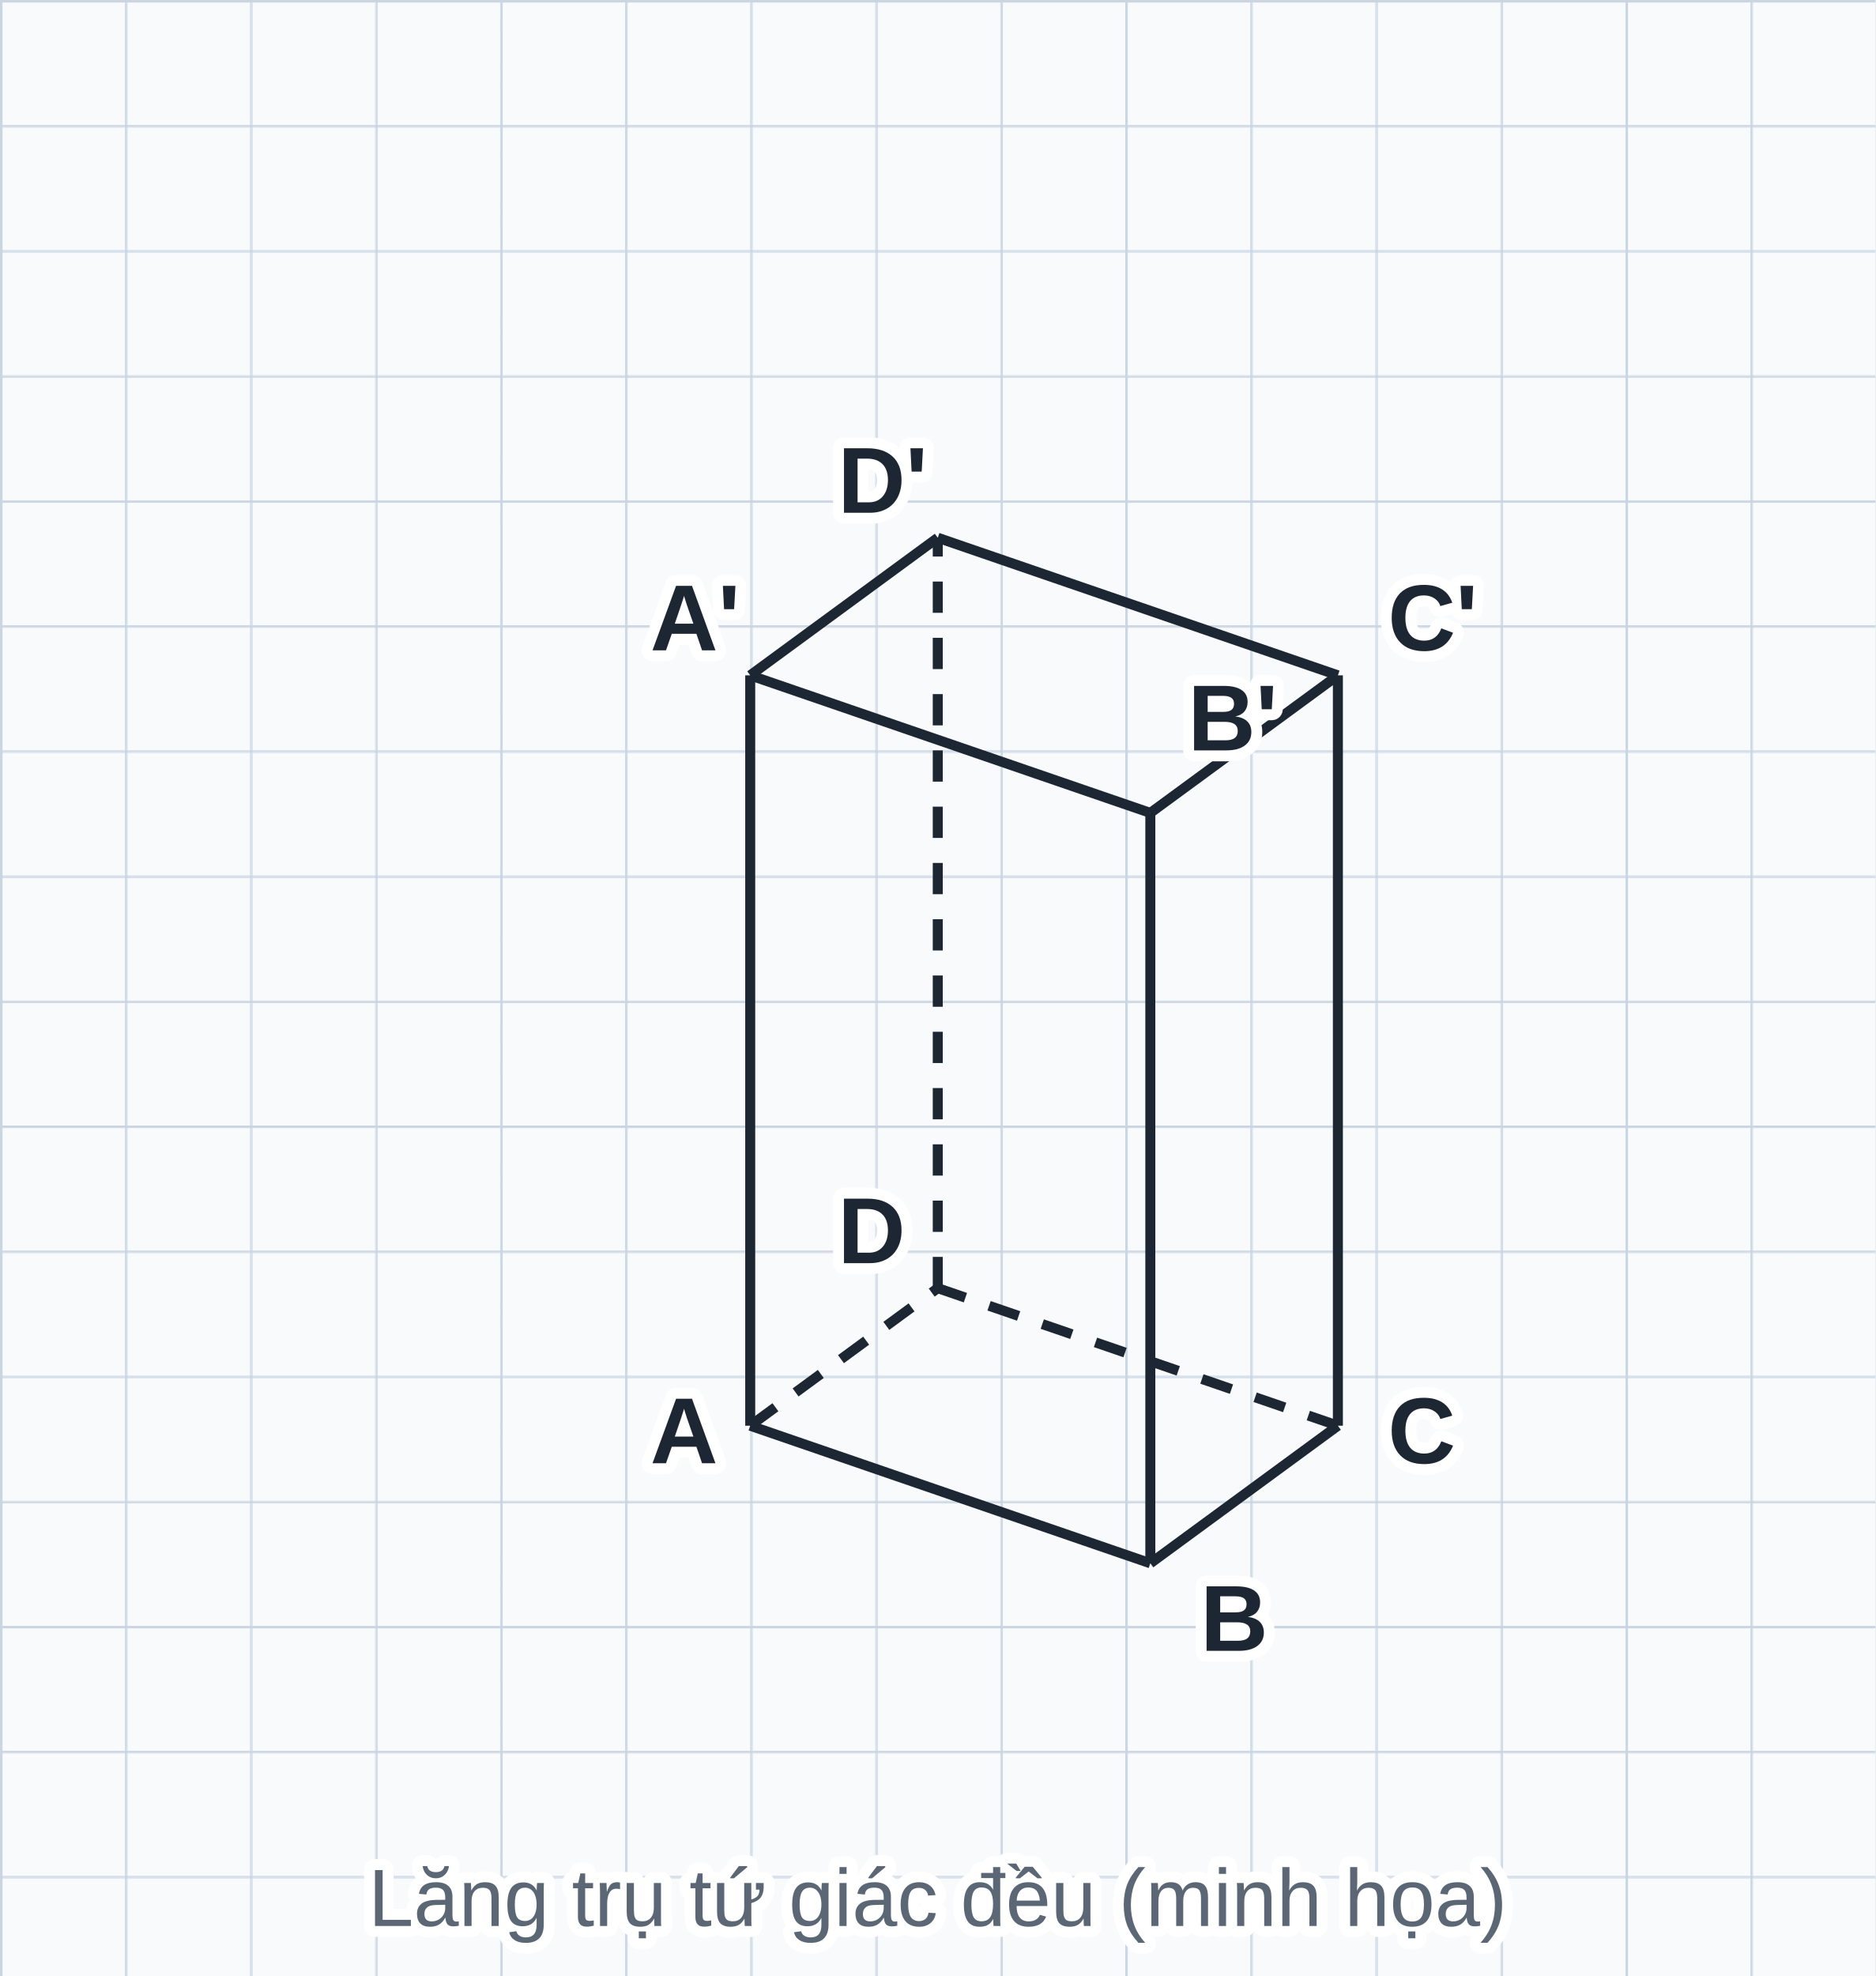
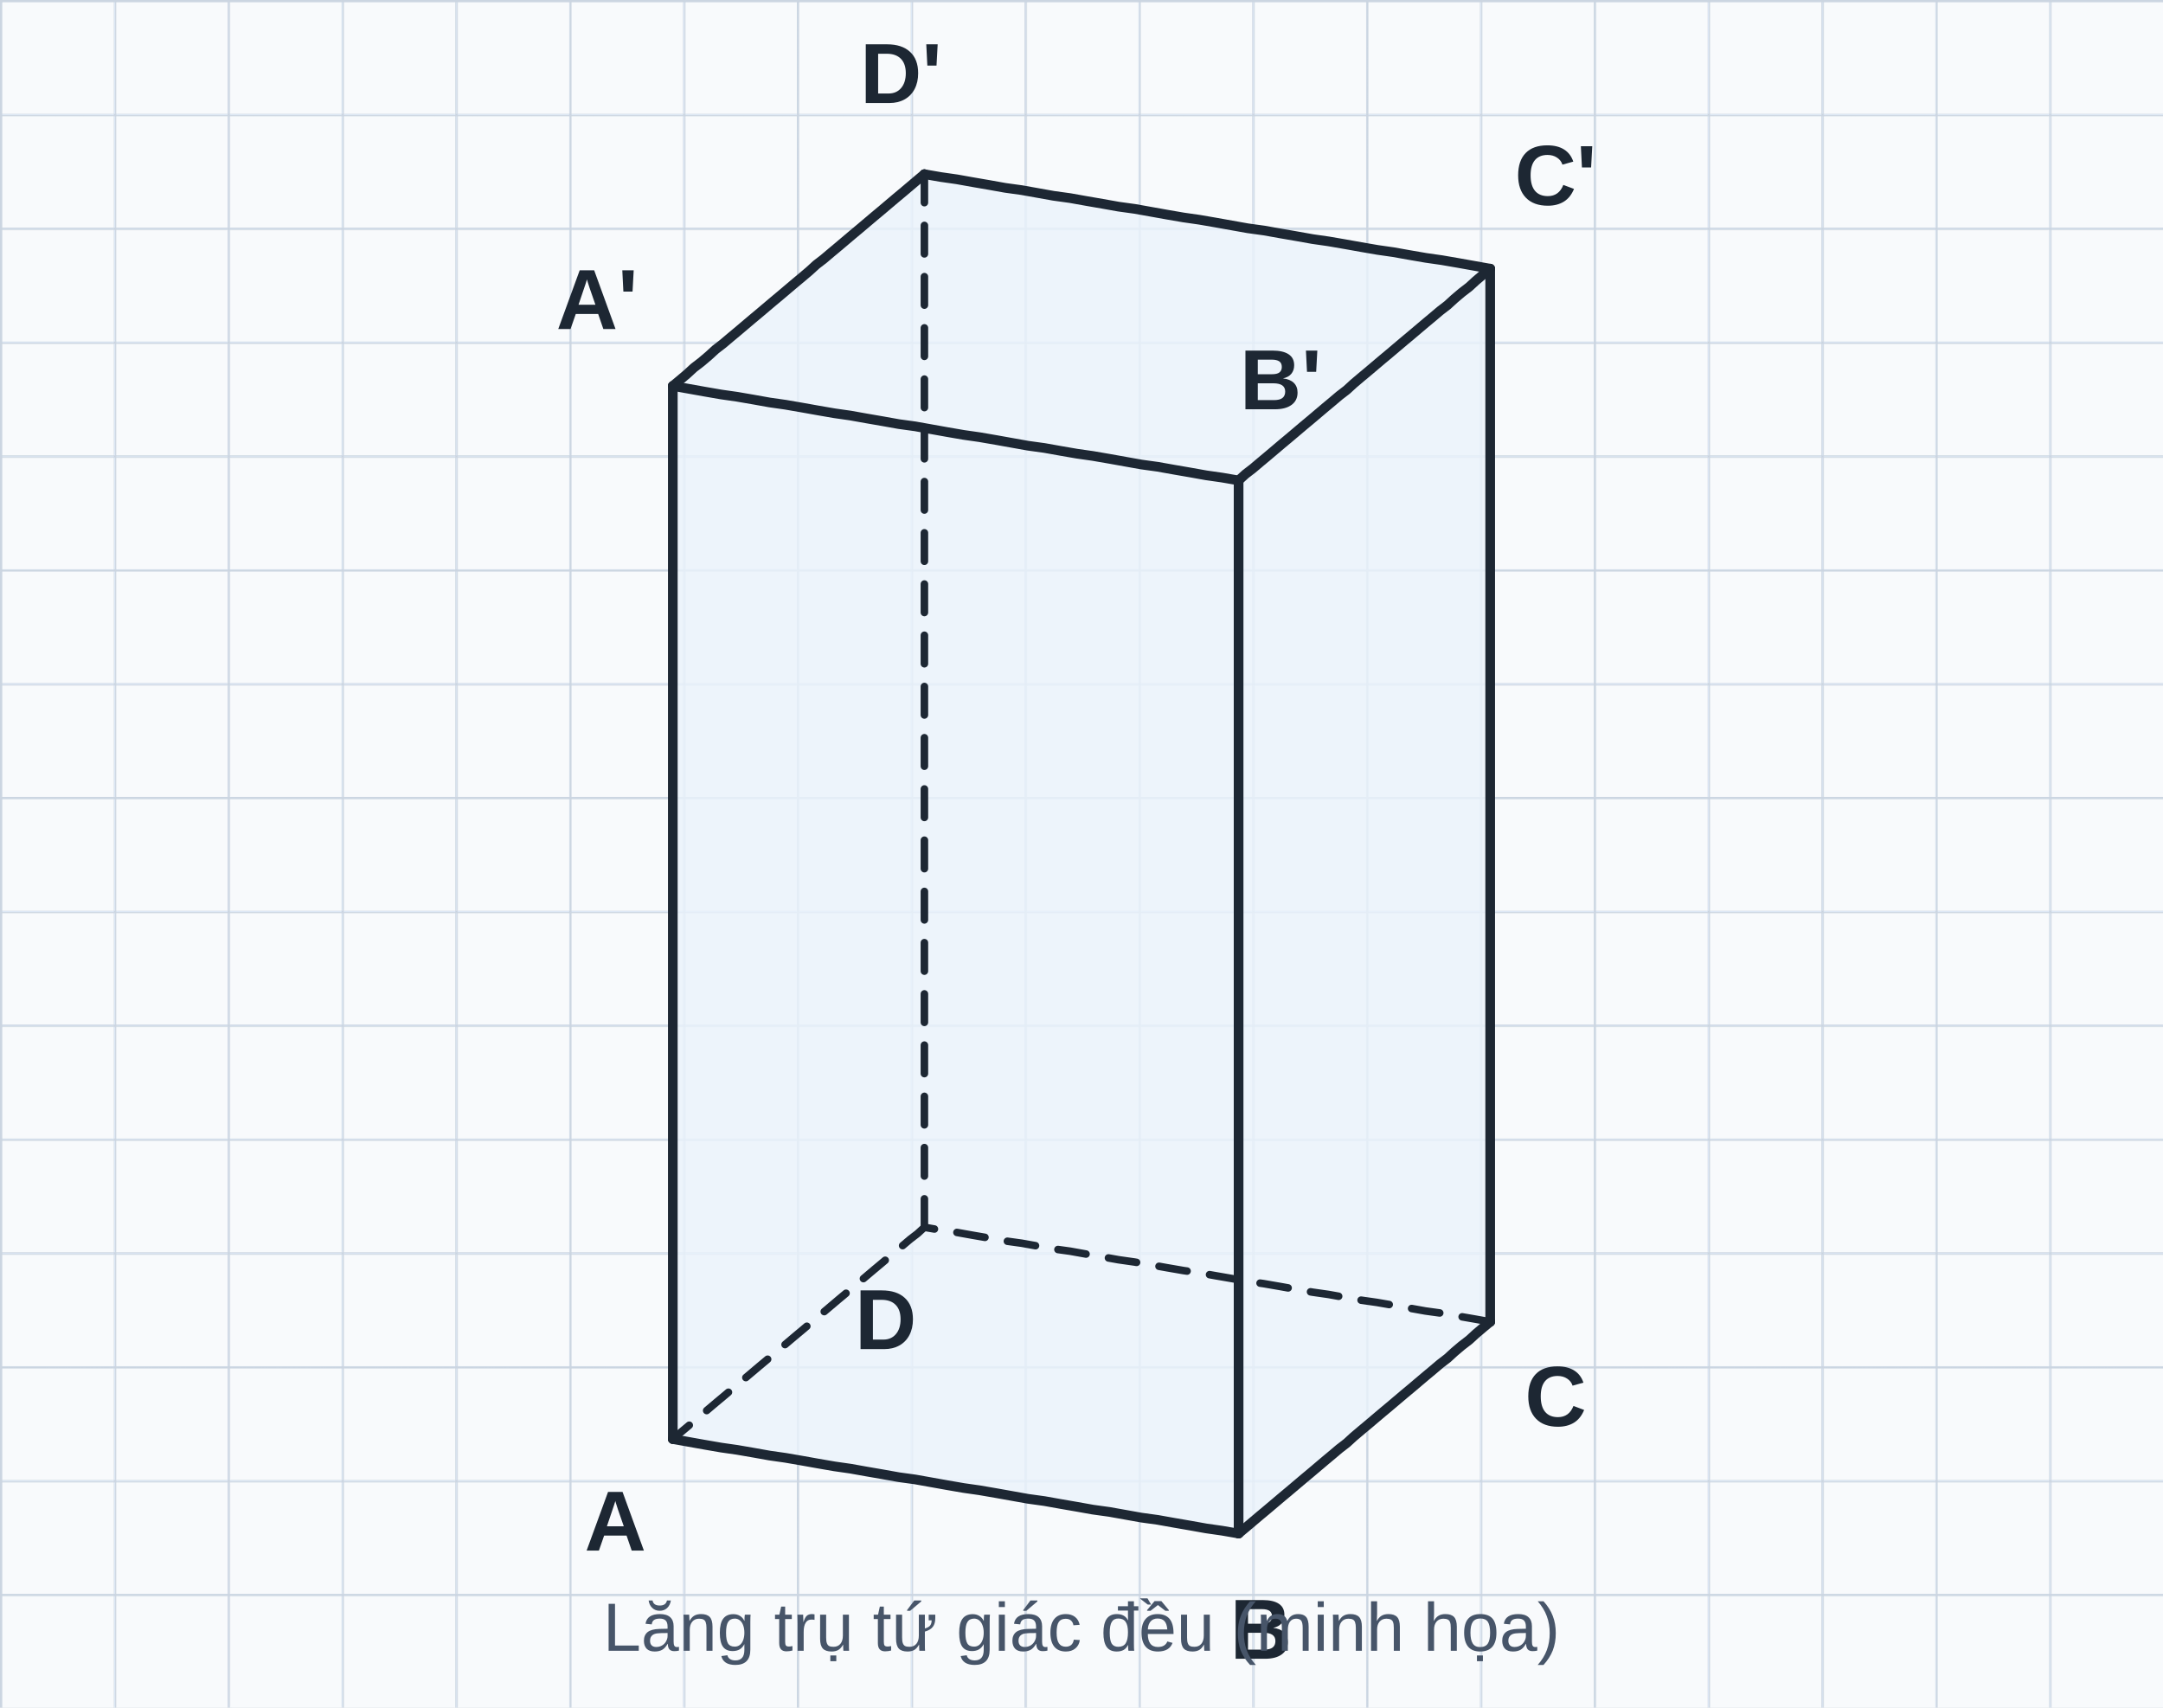
- <svg xmlns="http://www.w3.org/2000/svg" viewBox="0 0 300 316" font-family="Segoe UI, Arial, sans-serif">
+ <svg xmlns="http://www.w3.org/2000/svg" viewBox="0 0 380 300" font-family="Segoe UI, Arial, sans-serif">
  <defs>
-     <pattern id="grid-c26langtrutugiacdeu" width="20" height="20" patternUnits="userSpaceOnUse">
+     <pattern id="nlg" width="20" height="20" patternUnits="userSpaceOnUse">
      <path d="M20 0H0V20" fill="none" stroke="#cbd5e1" stroke-width="0.8" />
    </pattern>
  </defs>
-   <rect width="300" height="316" fill="#f8fafc" />
-   <rect width="300" height="316" fill="url(#grid-c26langtrutugiacdeu)" />
-   <line x1="120.0" y1="228.0" x2="184.0" y2="250.0" stroke="#1d2733" stroke-width="1.6" />
-   <line x1="184.0" y1="250.0" x2="214.0" y2="228.0" stroke="#1d2733" stroke-width="1.6" />
-   <line x1="214.0" y1="228.0" x2="150.0" y2="206.0" stroke="#1d2733" stroke-width="1.6" stroke-dasharray="5 4" />
-   <line x1="120.0" y1="228.0" x2="150.0" y2="206.0" stroke="#1d2733" stroke-width="1.6" stroke-dasharray="5 4" />
-   <line x1="120.0" y1="108.0" x2="184.0" y2="130.0" stroke="#1d2733" stroke-width="1.6" />
-   <line x1="184.0" y1="130.0" x2="214.0" y2="108.0" stroke="#1d2733" stroke-width="1.6" />
-   <line x1="214.0" y1="108.0" x2="150.0" y2="86.0" stroke="#1d2733" stroke-width="1.6" />
-   <line x1="120.0" y1="108.0" x2="150.0" y2="86.0" stroke="#1d2733" stroke-width="1.6" />
-   <line x1="184.0" y1="250.0" x2="184.0" y2="130.0" stroke="#1d2733" stroke-width="1.6" />
-   <line x1="120.0" y1="228.0" x2="120.0" y2="108.0" stroke="#1d2733" stroke-width="1.6" />
-   <line x1="214.0" y1="228.0" x2="214.0" y2="108.0" stroke="#1d2733" stroke-width="1.6" />
-   <line x1="150.0" y1="206.0" x2="150.0" y2="86.0" stroke="#1d2733" stroke-width="1.6" stroke-dasharray="5 4" />
-   <text x="104.0" y="234.0" font-size="15" font-weight="bold" fill="#1d2733" stroke="#ffffff" stroke-width="3.5" paint-order="stroke" stroke-linejoin="round">A</text>
-   <text x="192.0" y="264.0" font-size="15" font-weight="bold" fill="#1d2733" stroke="#ffffff" stroke-width="3.5" paint-order="stroke" stroke-linejoin="round">B</text>
-   <text x="222.0" y="234.0" font-size="15" font-weight="bold" fill="#1d2733" stroke="#ffffff" stroke-width="3.5" paint-order="stroke" stroke-linejoin="round">C</text>
-   <text x="134.0" y="202.0" font-size="15" font-weight="bold" fill="#1d2733" stroke="#ffffff" stroke-width="3.5" paint-order="stroke" stroke-linejoin="round">D</text>
-   <text x="104.0" y="104.0" font-size="15" font-weight="bold" fill="#1d2733" stroke="#ffffff" stroke-width="3.5" paint-order="stroke" stroke-linejoin="round">A'</text>
-   <text x="190.0" y="120.0" font-size="15" font-weight="bold" fill="#1d2733" stroke="#ffffff" stroke-width="3.5" paint-order="stroke" stroke-linejoin="round">B'</text>
-   <text x="222.0" y="104.0" font-size="15" font-weight="bold" fill="#1d2733" stroke="#ffffff" stroke-width="3.5" paint-order="stroke" stroke-linejoin="round">C'</text>
-   <text x="134.0" y="82.0" font-size="15" font-weight="bold" fill="#1d2733" stroke="#ffffff" stroke-width="3.5" paint-order="stroke" stroke-linejoin="round">D'</text>
-   <text x="150.0" y="308.0" font-size="13" text-anchor="middle" fill="#5b6775" stroke="#ffffff" stroke-width="3.5" paint-order="stroke" stroke-linejoin="round">Lăng trụ tứ giác đều (minh họa)</text>
+   <rect width="380" height="300" fill="#f8fafc" />
+   <rect width="380" height="300" fill="url(#nlg)" />
+   <polygon points="118.2,67.8 162.4,30.6 261.8,47.2 261.8,232.2 217.6,269.4 118.2,252.8" fill="#eaf2fb" opacity="0.8" />
+   <path d="M261.8 232.2L259 231.7L256.1 231.2L253.3 230.7L250.4 230.3L247.6 229.8L244.8 229.3L241.9 228.8L239.1 228.4L236.2 227.9L233.4 227.4L230.6 227L227.7 226.5L224.9 226L222 225.5L219.2 225.1L216.4 224.6L213.5 224.1L210.7 223.6L207.9 223.2L205 222.7L202.2 222.2L199.3 221.7L196.5 221.3L193.7 220.8L190.8 220.3L188 219.8L185.1 219.4L182.3 218.9L179.5 218.4L176.6 218L173.8 217.5L170.9 217L168.1 216.5L165.3 216.1L162.4 215.6" fill="none" stroke="#1d2733" stroke-width="1.326" stroke-linecap="round" stroke-linejoin="round" stroke-dasharray="5 4" />
+   <path d="M162.4 215.6L161.2 216.7L159.9 217.7L158.6 218.8L157.4 219.8L156.1 220.9L154.8 222L153.6 223L152.3 224.1L151 225.2L149.8 226.2L148.5 227.3L147.3 228.3L146 229.4L144.7 230.5L143.5 231.5L142.2 232.6L140.9 233.7L139.7 234.7L138.4 235.8L137.1 236.9L135.9 237.9L134.6 239L133.4 240L132.1 241.1L130.8 242.2L129.6 243.2L128.3 244.3L127 245.4L125.8 246.4L124.5 247.5L123.2 248.6L122 249.6L120.7 250.7L119.5 251.7L118.2 252.8" fill="none" stroke="#1d2733" stroke-width="1.326" stroke-linecap="round" stroke-linejoin="round" stroke-dasharray="5 4" />
+   <path d="M162.4 215.6L162.4 211.7L162.4 207.9L162.4 204L162.4 200.2L162.4 196.3L162.4 192.5L162.4 188.6L162.4 184.8L162.4 180.9L162.4 177.1L162.4 173.2L162.4 169.3L162.4 165.5L162.4 161.6L162.4 157.8L162.4 153.9L162.4 150.1L162.4 146.2L162.4 142.4L162.4 138.5L162.4 134.7L162.4 130.8L162.4 127L162.4 123.1L162.4 119.3L162.4 115.4L162.4 111.5L162.4 107.7L162.4 103.8L162.4 100L162.4 96.1L162.4 92.3L162.4 88.4L162.4 84.6L162.4 80.7L162.4 76.9L162.4 73L162.4 69.2L162.4 65.3L162.4 61.5L162.4 57.6L162.4 53.7L162.4 49.9L162.4 46L162.4 42.2L162.4 38.3L162.4 34.5L162.4 30.6" fill="none" stroke="#1d2733" stroke-width="1.326" stroke-linecap="round" stroke-linejoin="round" stroke-dasharray="5 4" />
+   <path d="M118.2 252.8L121 253.3L123.8 253.8L126.7 254.3L129.5 254.7L132.4 255.2L135.2 255.7L138 256.1L140.9 256.6L143.7 257.1L146.6 257.6L149.4 258L152.2 258.5L155.1 259L157.9 259.5L160.8 259.9L163.6 260.4L166.4 260.9L169.3 261.4L172.1 261.8L175 262.3L177.8 262.8L180.6 263.3L183.5 263.7L186.3 264.2L189.2 264.7L192 265.2L194.9 265.6L197.7 266.1L200.5 266.6L203.4 267L206.2 267.5L209.1 268L211.9 268.5L214.7 268.9L217.6 269.4" fill="none" stroke="#1d2733" stroke-width="1.7" stroke-linecap="round" stroke-linejoin="round" />
+   <path d="M217.6 269.4L218.8 268.4L220.1 267.3L221.4 266.2L222.6 265.2L223.9 264.1L225.2 263L226.4 262L227.7 260.9L229 259.8L230.2 258.8L231.5 257.7L232.8 256.6L234 255.6L235.3 254.5L236.6 253.5L237.8 252.4L239.1 251.3L240.3 250.3L241.6 249.2L242.9 248.1L244.1 247.1L245.4 246L246.7 244.9L247.9 243.9L249.2 242.8L250.5 241.7L251.7 240.7L253 239.6L254.3 238.6L255.5 237.5L256.8 236.4L258.1 235.4L259.3 234.3L260.6 233.2L261.8 232.2" fill="none" stroke="#1d2733" stroke-width="1.7" stroke-linecap="round" stroke-linejoin="round" />
+   <path d="M261.8 232.2L261.8 232.2" fill="none" stroke="#1d2733" stroke-width="1.7" stroke-linecap="round" stroke-linejoin="round" />
+   <path d="M118.2 252.8L118.2 252.8" fill="none" stroke="#1d2733" stroke-width="1.7" stroke-linecap="round" stroke-linejoin="round" />
+   <path d="M118.2 67.8L121 68.3L123.8 68.8L126.7 69.3L129.5 69.7L132.4 70.2L135.2 70.7L138 71.1L140.9 71.6L143.7 72.1L146.6 72.6L149.4 73L152.2 73.5L155.1 74L157.9 74.5L160.8 74.9L163.6 75.4L166.4 75.9L169.3 76.4L172.1 76.8L175 77.3L177.8 77.8L180.6 78.3L183.5 78.7L186.3 79.2L189.2 79.7L192 80.1L194.9 80.6L197.7 81.1L200.5 81.6L203.4 82L206.2 82.5L209.1 83L211.9 83.5L214.7 83.9L217.6 84.4" fill="none" stroke="#1d2733" stroke-width="1.7" stroke-linecap="round" stroke-linejoin="round" />
+   <path d="M217.6 84.4L218.8 83.3L220.1 82.3L221.4 81.2L222.6 80.2L223.9 79.1L225.2 78L226.4 77L227.7 75.9L229 74.8L230.2 73.8L231.5 72.7L232.8 71.6L234 70.6L235.3 69.5L236.6 68.5L237.8 67.4L239.1 66.3L240.3 65.3L241.6 64.2L242.9 63.1L244.1 62.1L245.4 61L246.7 59.9L247.9 58.9L249.2 57.8L250.5 56.7L251.7 55.7L253 54.6L254.3 53.6L255.5 52.5L256.8 51.4L258.1 50.4L259.3 49.3L260.6 48.2L261.8 47.2" fill="none" stroke="#1d2733" stroke-width="1.7" stroke-linecap="round" stroke-linejoin="round" />
+   <path d="M261.8 47.2L259 46.7L256.2 46.2L253.3 45.7L250.5 45.3L247.6 44.8L244.8 44.3L242 43.9L239.1 43.4L236.3 42.9L233.4 42.4L230.6 42L227.8 41.5L224.9 41L222.1 40.5L219.2 40.1L216.4 39.6L213.6 39.1L210.7 38.6L207.9 38.2L205 37.7L202.2 37.2L199.4 36.7L196.5 36.3L193.7 35.8L190.8 35.3L188 34.8L185.1 34.4L182.3 33.9L179.5 33.4L176.6 33L173.8 32.5L170.9 32L168.1 31.5L165.3 31.1L162.4 30.6" fill="none" stroke="#1d2733" stroke-width="1.7" stroke-linecap="round" stroke-linejoin="round" />
+   <path d="M162.4 30.6L161.2 31.6L159.9 32.7L158.6 33.8L157.4 34.8L156.1 35.9L154.8 37L153.6 38L152.3 39.1L151 40.2L149.8 41.2L148.5 42.3L147.2 43.4L146 44.4L144.7 45.5L143.4 46.5L142.2 47.6L140.9 48.7L139.7 49.7L138.4 50.8L137.1 51.9L135.9 52.9L134.6 54L133.3 55.1L132.1 56.1L130.8 57.2L129.5 58.3L128.3 59.3L127 60.4L125.7 61.4L124.5 62.5L123.2 63.6L121.9 64.6L120.7 65.7L119.4 66.8L118.2 67.8" fill="none" stroke="#1d2733" stroke-width="1.7" stroke-linecap="round" stroke-linejoin="round" />
+   <path d="M217.6 269.4L217.6 265.6L217.6 261.7L217.6 257.9L217.6 254L217.6 250.1L217.6 246.3L217.6 242.4L217.6 238.6L217.6 234.7L217.6 230.9L217.6 227L217.6 223.2L217.6 219.3L217.6 215.5L217.6 211.6L217.6 207.7L217.6 203.9L217.6 200L217.6 196.2L217.6 192.3L217.6 188.5L217.6 184.6L217.6 180.8L217.6 176.9L217.6 173.1L217.6 169.2L217.6 165.4L217.6 161.5L217.6 157.6L217.6 153.8L217.6 149.9L217.6 146.1L217.6 142.2L217.6 138.4L217.6 134.5L217.6 130.7L217.6 126.8L217.6 123L217.6 119.1L217.6 115.2L217.6 111.4L217.6 107.5L217.6 103.7L217.6 99.8L217.6 96L217.6 92.1L217.6 88.3L217.6 84.4" fill="none" stroke="#1d2733" stroke-width="1.7" stroke-linecap="round" stroke-linejoin="round" />
+   <path d="M118.2 67.8L118.2 71.7L118.2 75.5L118.2 79.4L118.2 83.2L118.2 87.1L118.2 91L118.2 94.8L118.2 98.7L118.2 102.5L118.2 106.4L118.2 110.2L118.2 114.1L118.2 117.9L118.2 121.8L118.2 125.6L118.2 129.5L118.2 133.4L118.2 137.2L118.2 141.1L118.2 144.9L118.2 148.8L118.2 152.6L118.2 156.5L118.2 160.3L118.2 164.2L118.2 168L118.2 171.9L118.2 175.7L118.2 179.6L118.2 183.5L118.2 187.3L118.2 191.2L118.2 195L118.2 198.9L118.2 202.7L118.2 206.6L118.2 210.4L118.2 214.3L118.2 218.1L118.2 222L118.2 225.9L118.2 229.7L118.2 233.6L118.2 237.4L118.2 241.3L118.2 245.1L118.2 249L118.2 252.8" fill="none" stroke="#1d2733" stroke-width="1.7" stroke-linecap="round" stroke-linejoin="round" />
+   <path d="M261.8 232.2L261.8 228.3L261.8 224.5L261.8 220.6L261.8 216.8L261.8 212.9L261.8 209L261.8 205.2L261.8 201.3L261.8 197.5L261.8 193.6L261.8 189.8L261.8 185.9L261.8 182.1L261.8 178.2L261.8 174.4L261.8 170.5L261.8 166.6L261.8 162.8L261.8 158.9L261.8 155.1L261.8 151.2L261.8 147.4L261.8 143.5L261.8 139.7L261.8 135.8L261.8 132L261.8 128.1L261.8 124.3L261.8 120.4L261.8 116.5L261.8 112.7L261.8 108.8L261.8 105L261.8 101.1L261.8 97.3L261.8 93.4L261.8 89.6L261.8 85.7L261.8 81.9L261.8 78L261.8 74.1L261.8 70.3L261.8 66.4L261.8 62.6L261.8 58.7L261.8 54.9L261.8 51L261.8 47.2" fill="none" stroke="#1d2733" stroke-width="1.7" stroke-linecap="round" stroke-linejoin="round" />
+   <path d="M162.4 30.6L162.4 30.6" fill="none" stroke="#1d2733" stroke-width="1.7" stroke-linecap="round" stroke-linejoin="round" />
+   <text x="108.1" y="267.2" font-size="15" font-weight="bold" fill="#1d2733" text-anchor="middle" dominant-baseline="central">A</text>
+   <text x="221.5" y="286.2" font-size="15" font-weight="bold" fill="#1d2733" text-anchor="middle" dominant-baseline="central">B</text>
+   <text x="273.3" y="245.3" font-size="15" font-weight="bold" fill="#1d2733" text-anchor="middle" dominant-baseline="central">C</text>
+   <text x="155.6" y="231.8" font-size="15" font-weight="bold" fill="#1d2733" text-anchor="middle" dominant-baseline="central">D</text>
+   <text x="104.9" y="52.6" font-size="15" font-weight="bold" fill="#1d2733" text-anchor="middle" dominant-baseline="central">A'</text>
+   <text x="225" y="66.7" font-size="15" font-weight="bold" fill="#1d2733" text-anchor="middle" dominant-baseline="central">B'</text>
+   <text x="273.3" y="30.8" font-size="15" font-weight="bold" fill="#1d2733" text-anchor="middle" dominant-baseline="central">C'</text>
+   <text x="158.3" y="12.9" font-size="15" font-weight="bold" fill="#1d2733" text-anchor="middle" dominant-baseline="central">D'</text>
+   <text x="190" y="290" font-size="12" font-weight="normal" fill="#475569" text-anchor="middle">Lăng trụ tứ giác đều (minh họa)</text>
</svg>
